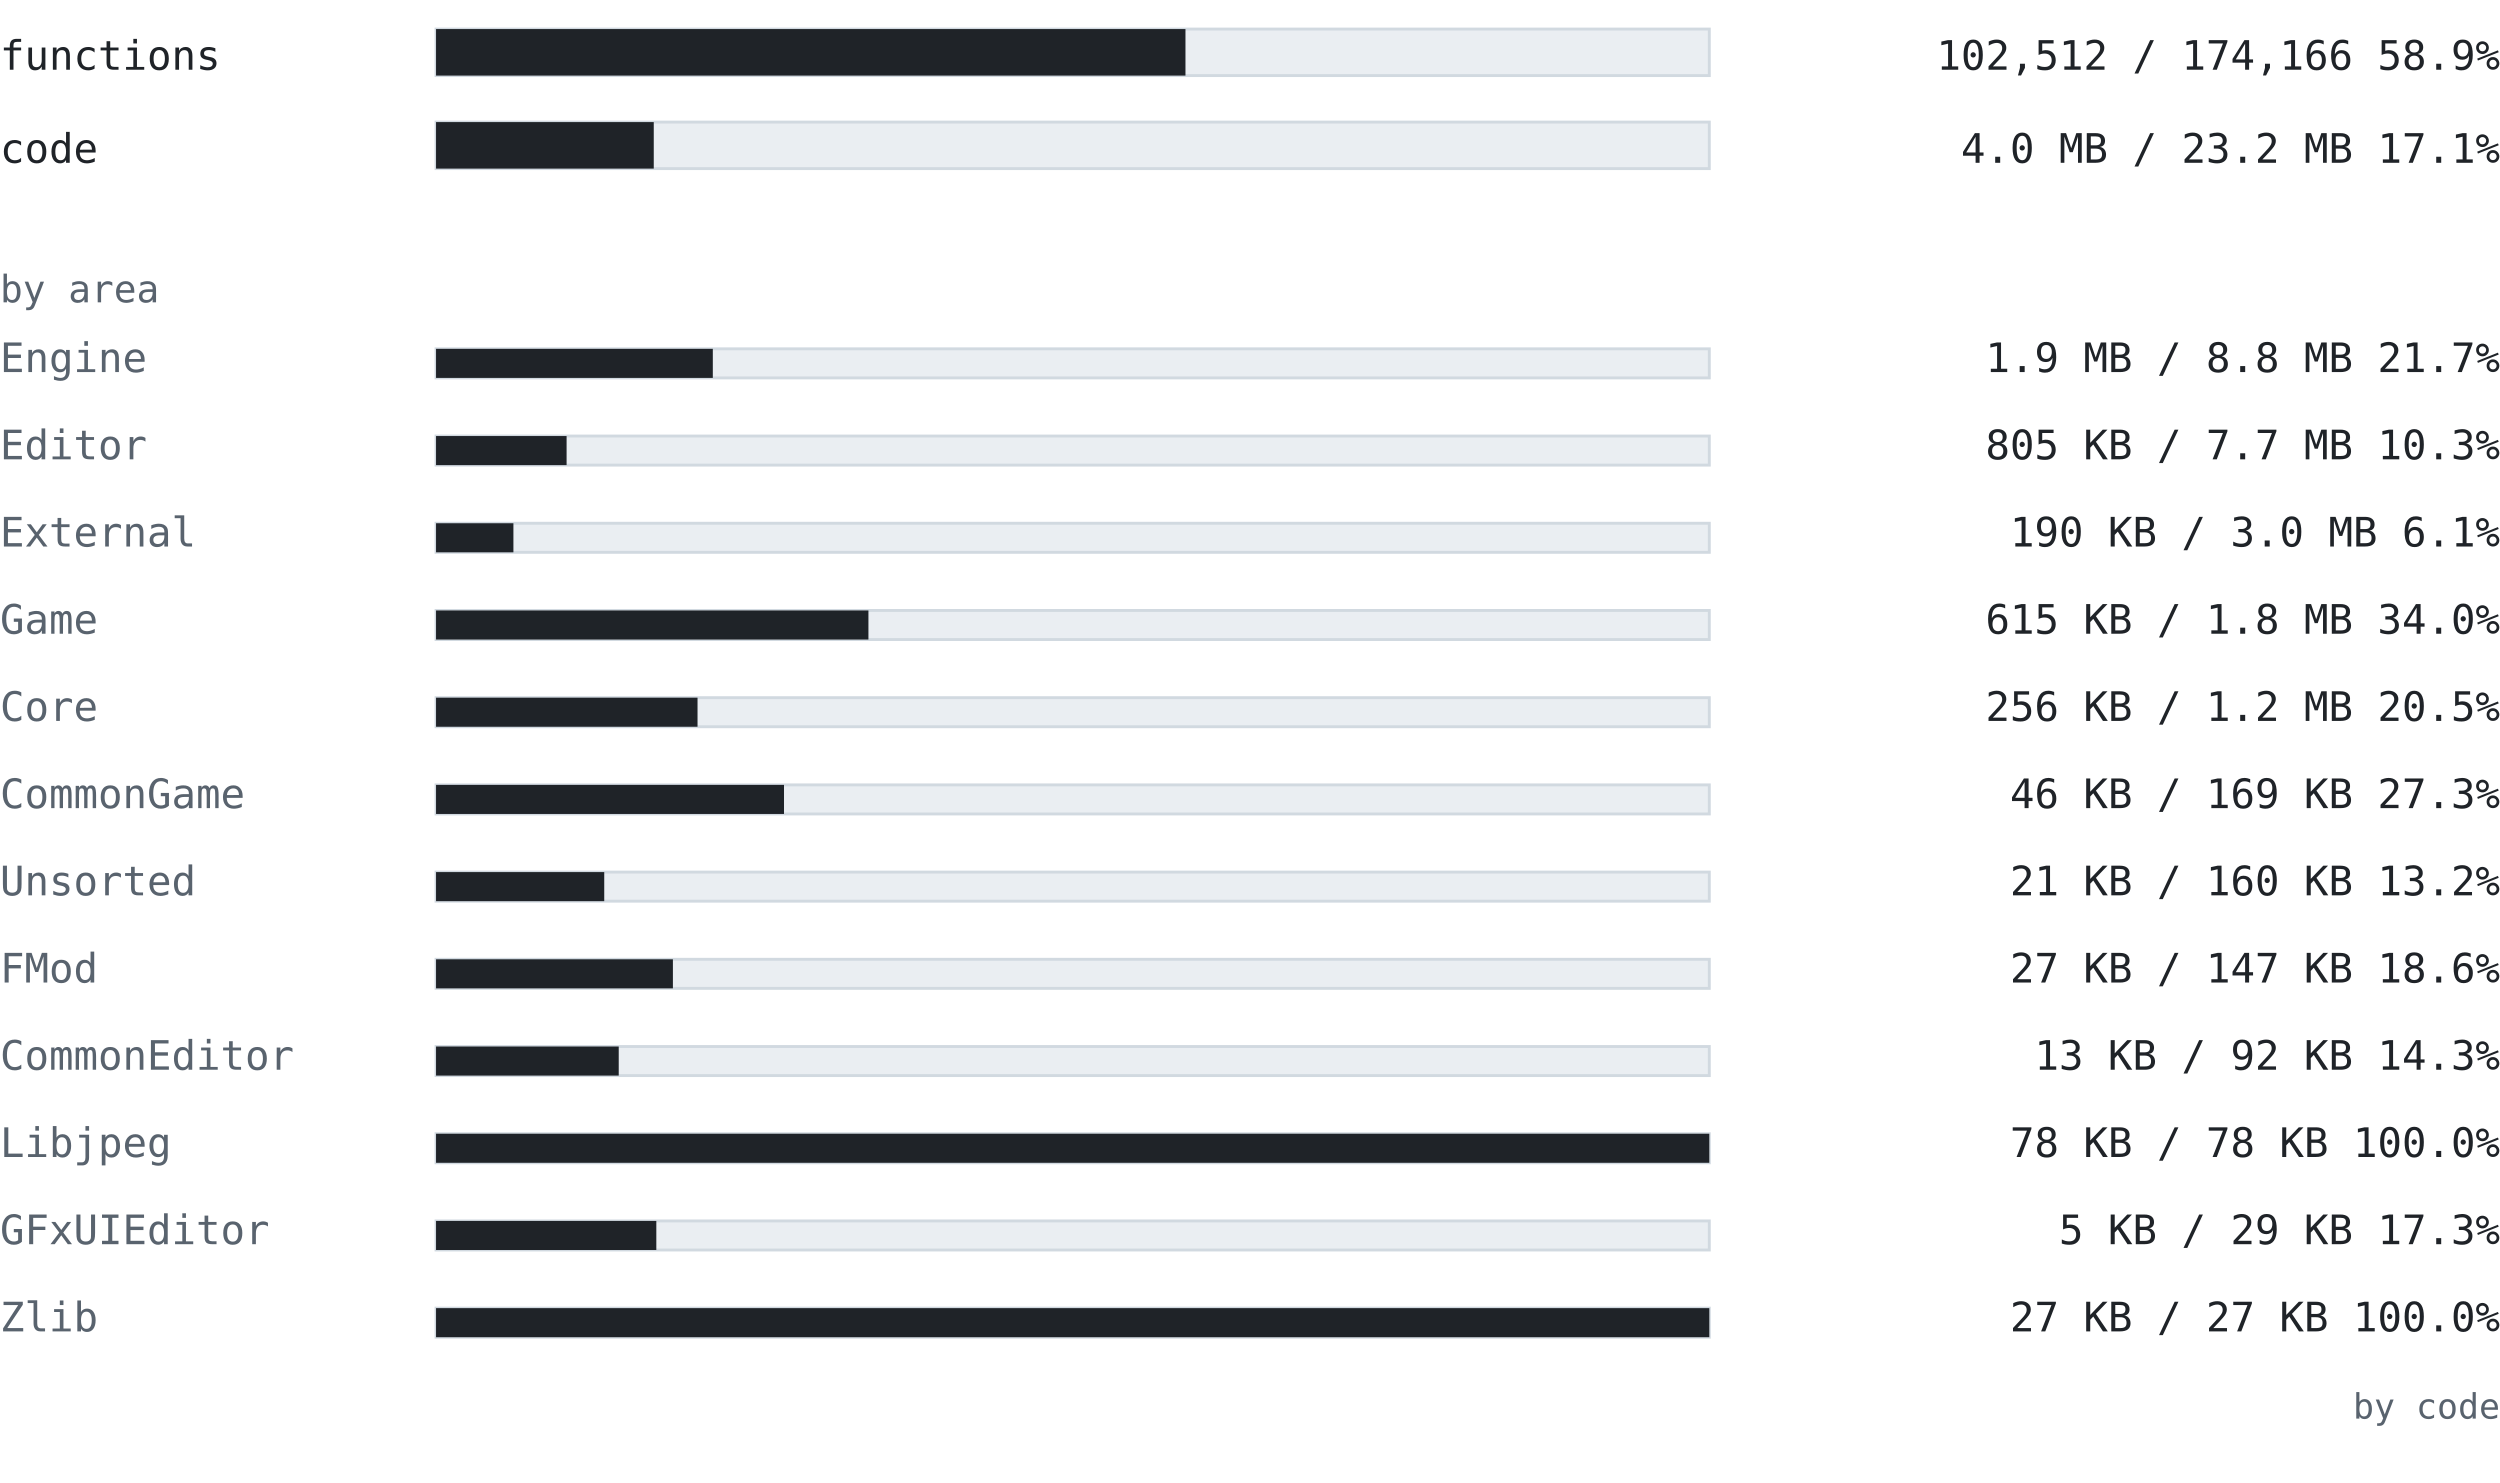
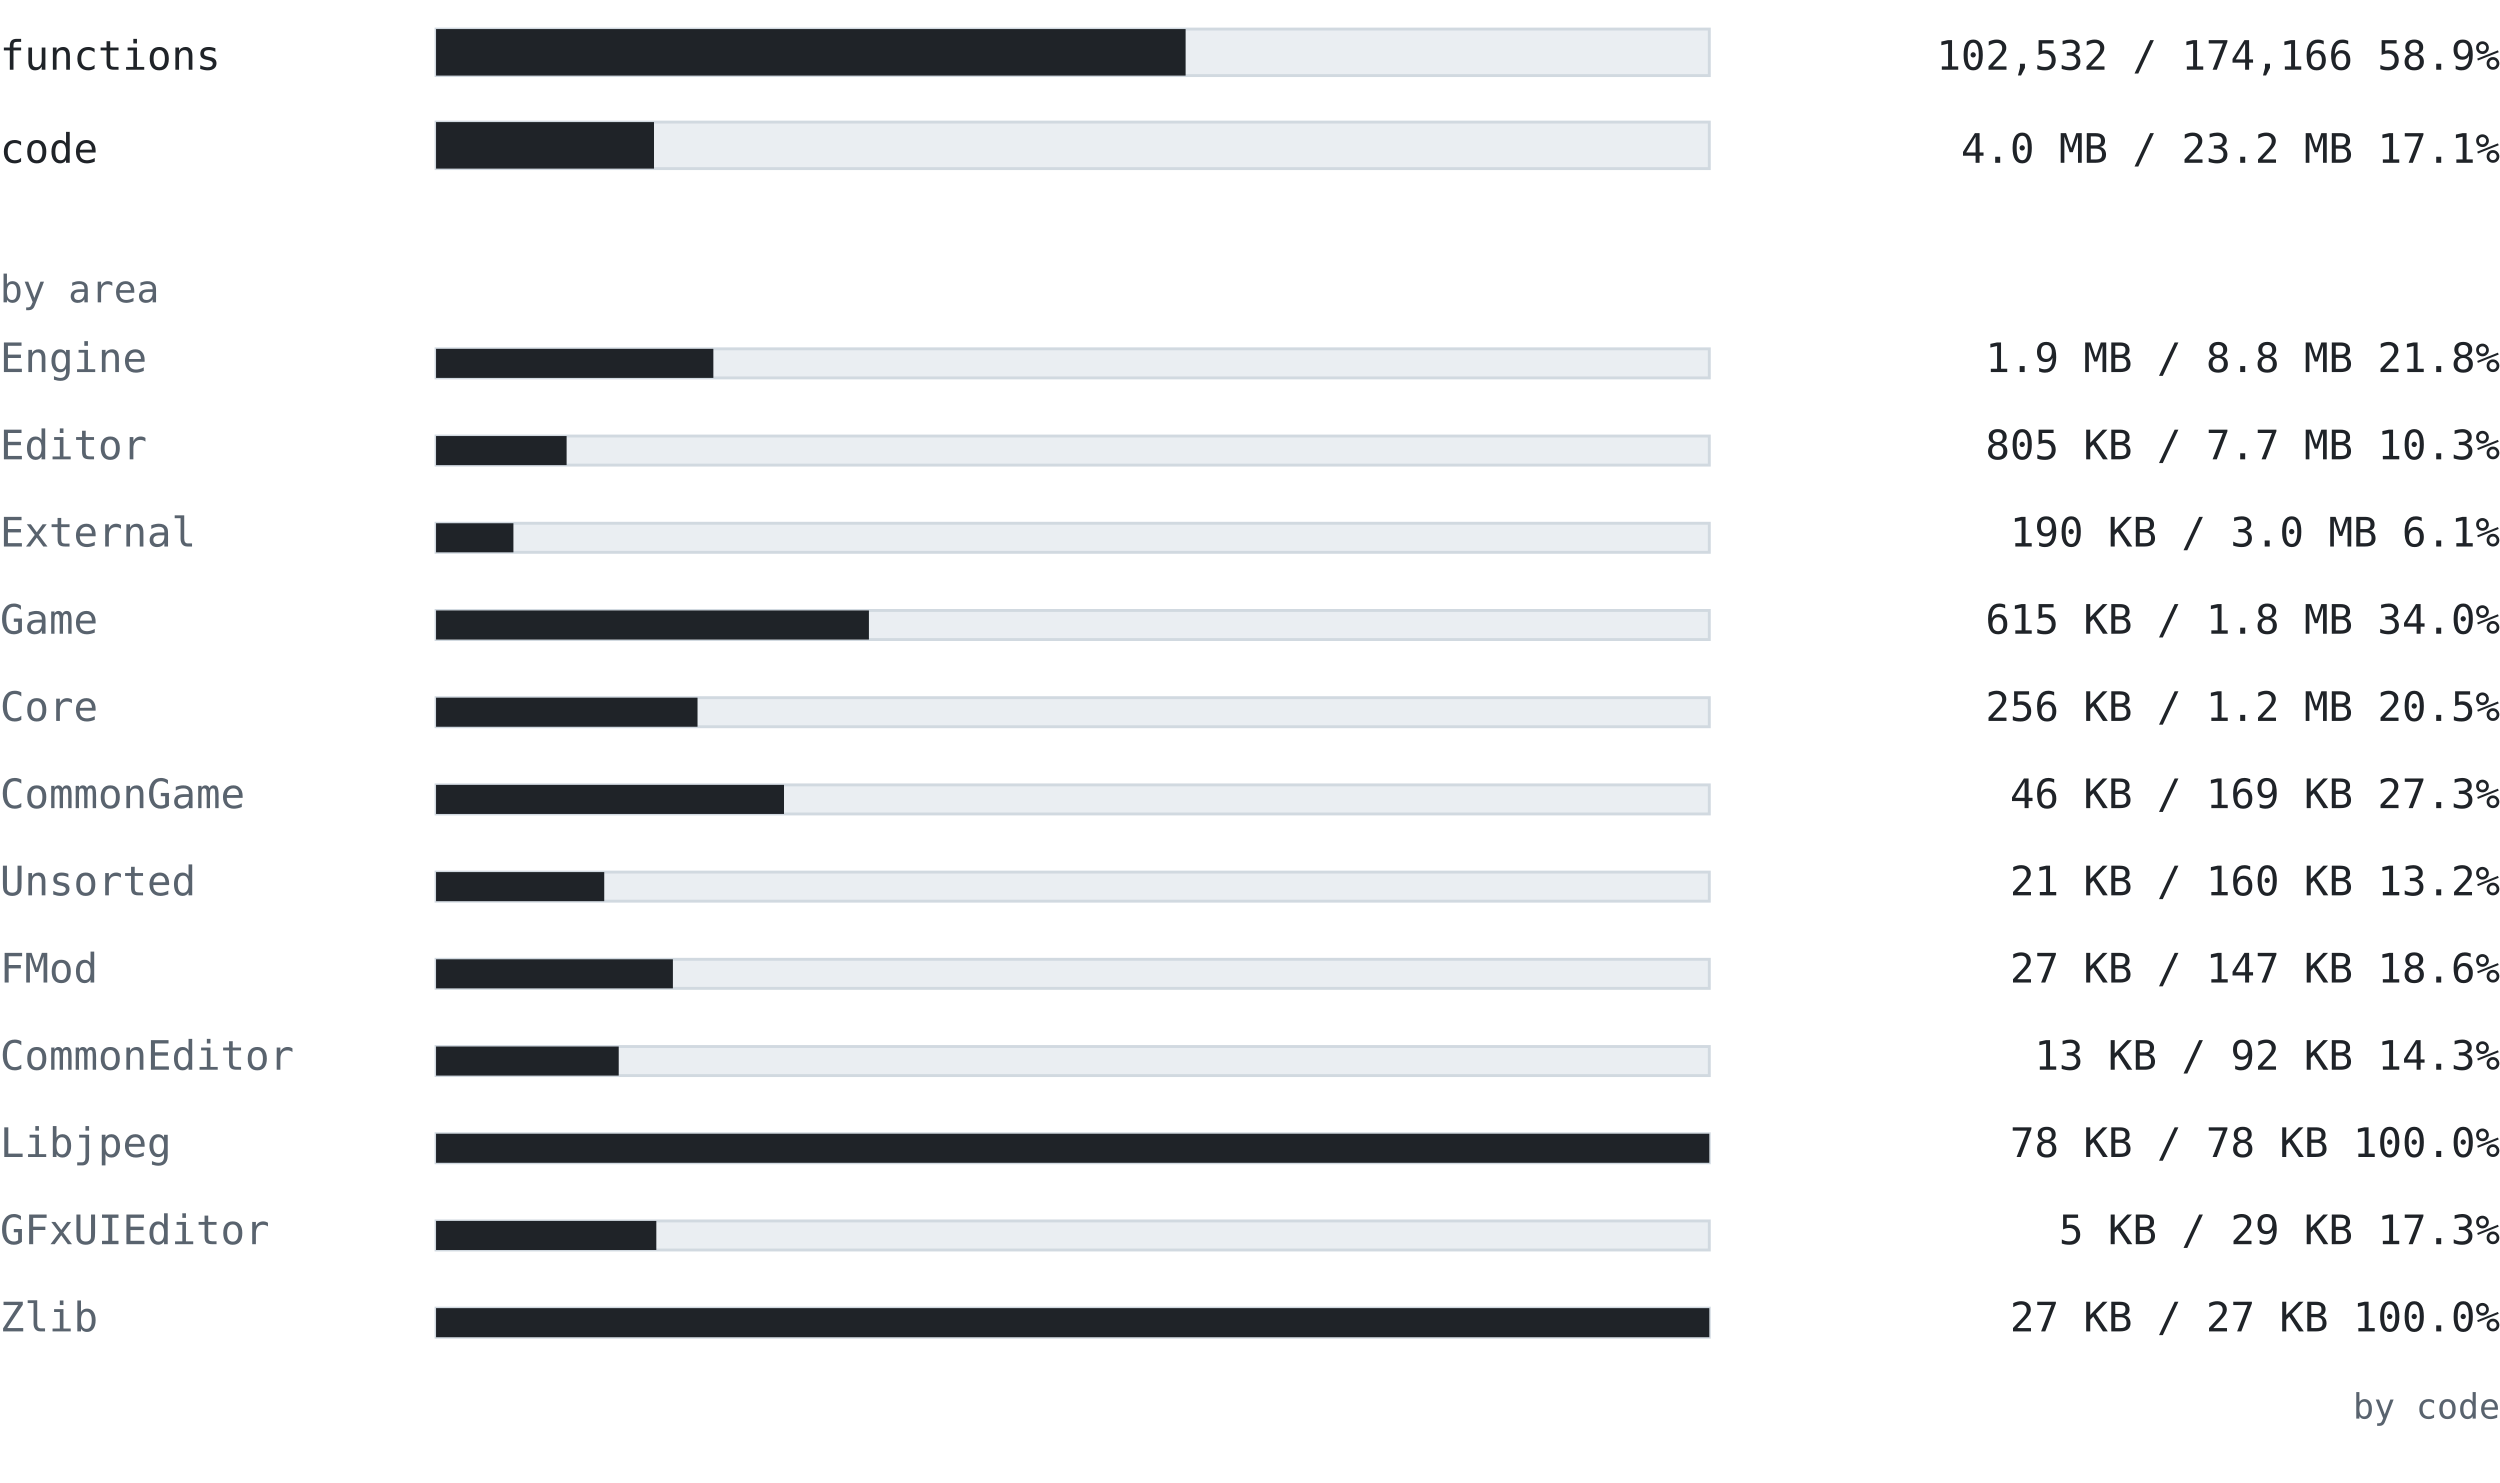
<svg xmlns="http://www.w3.org/2000/svg" width="860" height="510" viewBox="0 0 860 510" font-family="ui-monospace, SFMono-Regular, 'Cascadia Mono', Consolas, 'DejaVu Sans Mono', monospace">
  <text x="0" y="24" font-size="14" fill="#1f2328" text-anchor="start" font-weight="normal">functions</text>
  <rect x="150" y="10" width="438" height="16" fill="#eaeef2" stroke="#d1d9e0" />
-   <rect x="150" y="10" width="257.801" height="16" fill="#1f2328" />
-   <text x="860" y="24" font-size="14" fill="#1f2328" text-anchor="end" font-weight="normal">102,512 / 174,166  58.9%</text>
+   <rect x="150" y="10" width="257.852" height="16" fill="#1f2328" />
+   <text x="860" y="24" font-size="14" fill="#1f2328" text-anchor="end" font-weight="normal">102,532 / 174,166  58.9%</text>
  <text x="0" y="56" font-size="14" fill="#1f2328" text-anchor="start" font-weight="normal">code</text>
  <rect x="150" y="42" width="438" height="16" fill="#eaeef2" stroke="#d1d9e0" />
-   <rect x="150" y="42" width="74.893" height="16" fill="#1f2328" />
+   <rect x="150" y="42" width="74.978" height="16" fill="#1f2328" />
  <text x="860" y="56" font-size="14" fill="#1f2328" text-anchor="end" font-weight="normal">4.0 MB / 23.2 MB  17.1%</text>
  <text x="0" y="104" font-size="13" fill="#59636e" text-anchor="start" font-weight="normal">by area</text>
  <text x="0" y="128" font-size="14" fill="#59636e" text-anchor="start" font-weight="normal">Engine</text>
  <rect x="150" y="120" width="438" height="10" fill="#eaeef2" stroke="#d1d9e0" />
-   <rect x="150" y="120" width="95.209" height="10" fill="#1f2328" />
-   <text x="860" y="128" font-size="14" fill="#1f2328" text-anchor="end" font-weight="normal">1.9 MB / 8.8 MB  21.7%</text>
+   <rect x="150" y="120" width="95.394" height="10" fill="#1f2328" />
+   <text x="860" y="128" font-size="14" fill="#1f2328" text-anchor="end" font-weight="normal">1.9 MB / 8.8 MB  21.8%</text>
  <text x="0" y="158" font-size="14" fill="#59636e" text-anchor="start" font-weight="normal">Editor</text>
  <rect x="150" y="150" width="438" height="10" fill="#eaeef2" stroke="#d1d9e0" />
-   <rect x="150" y="150" width="44.908" height="10" fill="#1f2328" />
+   <rect x="150" y="150" width="44.915" height="10" fill="#1f2328" />
  <text x="860" y="158" font-size="14" fill="#1f2328" text-anchor="end" font-weight="normal">805 KB / 7.7 MB  10.3%</text>
  <text x="0" y="188" font-size="14" fill="#59636e" text-anchor="start" font-weight="normal">External</text>
  <rect x="150" y="180" width="438" height="10" fill="#eaeef2" stroke="#d1d9e0" />
  <rect x="150" y="180" width="26.615" height="10" fill="#1f2328" />
  <text x="860" y="188" font-size="14" fill="#1f2328" text-anchor="end" font-weight="normal">190 KB / 3.0 MB  6.1%</text>
  <text x="0" y="218" font-size="14" fill="#59636e" text-anchor="start" font-weight="normal">Game</text>
  <rect x="150" y="210" width="438" height="10" fill="#eaeef2" stroke="#d1d9e0" />
-   <rect x="150" y="210" width="148.74" height="10" fill="#1f2328" />
+   <rect x="150" y="210" width="148.907" height="10" fill="#1f2328" />
  <text x="860" y="218" font-size="14" fill="#1f2328" text-anchor="end" font-weight="normal">615 KB / 1.8 MB  34.0%</text>
  <text x="0" y="248" font-size="14" fill="#59636e" text-anchor="start" font-weight="normal">Core</text>
  <rect x="150" y="240" width="438" height="10" fill="#eaeef2" stroke="#d1d9e0" />
  <rect x="150" y="240" width="89.95" height="10" fill="#1f2328" />
  <text x="860" y="248" font-size="14" fill="#1f2328" text-anchor="end" font-weight="normal">256 KB / 1.2 MB  20.5%</text>
  <text x="0" y="278" font-size="14" fill="#59636e" text-anchor="start" font-weight="normal">CommonGame</text>
  <rect x="150" y="270" width="438" height="10" fill="#eaeef2" stroke="#d1d9e0" />
  <rect x="150" y="270" width="119.697" height="10" fill="#1f2328" />
  <text x="860" y="278" font-size="14" fill="#1f2328" text-anchor="end" font-weight="normal">46 KB / 169 KB  27.3%</text>
  <text x="0" y="308" font-size="14" fill="#59636e" text-anchor="start" font-weight="normal">Unsorted</text>
  <rect x="150" y="300" width="438" height="10" fill="#eaeef2" stroke="#d1d9e0" />
  <rect x="150" y="300" width="57.859" height="10" fill="#1f2328" />
  <text x="860" y="308" font-size="14" fill="#1f2328" text-anchor="end" font-weight="normal">21 KB / 160 KB  13.2%</text>
  <text x="0" y="338" font-size="14" fill="#59636e" text-anchor="start" font-weight="normal">FMod</text>
  <rect x="150" y="330" width="438" height="10" fill="#eaeef2" stroke="#d1d9e0" />
  <rect x="150" y="330" width="81.479" height="10" fill="#1f2328" />
  <text x="860" y="338" font-size="14" fill="#1f2328" text-anchor="end" font-weight="normal">27 KB / 147 KB  18.6%</text>
  <text x="0" y="368" font-size="14" fill="#59636e" text-anchor="start" font-weight="normal">CommonEditor</text>
  <rect x="150" y="360" width="438" height="10" fill="#eaeef2" stroke="#d1d9e0" />
  <rect x="150" y="360" width="62.841" height="10" fill="#1f2328" />
  <text x="860" y="368" font-size="14" fill="#1f2328" text-anchor="end" font-weight="normal">13 KB / 92 KB  14.3%</text>
  <text x="0" y="398" font-size="14" fill="#59636e" text-anchor="start" font-weight="normal">Libjpeg</text>
  <rect x="150" y="390" width="438" height="10" fill="#eaeef2" stroke="#d1d9e0" />
  <rect x="150" y="390" width="438" height="10" fill="#1f2328" />
  <text x="860" y="398" font-size="14" fill="#1f2328" text-anchor="end" font-weight="normal">78 KB / 78 KB  100.0%</text>
  <text x="0" y="428" font-size="14" fill="#59636e" text-anchor="start" font-weight="normal">GFxUIEditor</text>
  <rect x="150" y="420" width="438" height="10" fill="#eaeef2" stroke="#d1d9e0" />
  <rect x="150" y="420" width="75.775" height="10" fill="#1f2328" />
  <text x="860" y="428" font-size="14" fill="#1f2328" text-anchor="end" font-weight="normal">5 KB / 29 KB  17.3%</text>
  <text x="0" y="458" font-size="14" fill="#59636e" text-anchor="start" font-weight="normal">Zlib</text>
  <rect x="150" y="450" width="438" height="10" fill="#eaeef2" stroke="#d1d9e0" />
  <rect x="150" y="450" width="438" height="10" fill="#1f2328" />
  <text x="860" y="458" font-size="14" fill="#1f2328" text-anchor="end" font-weight="normal">27 KB / 27 KB  100.0%</text>
  <text x="860" y="488" font-size="12" fill="#59636e" text-anchor="end" font-weight="normal">by code</text>
</svg>
